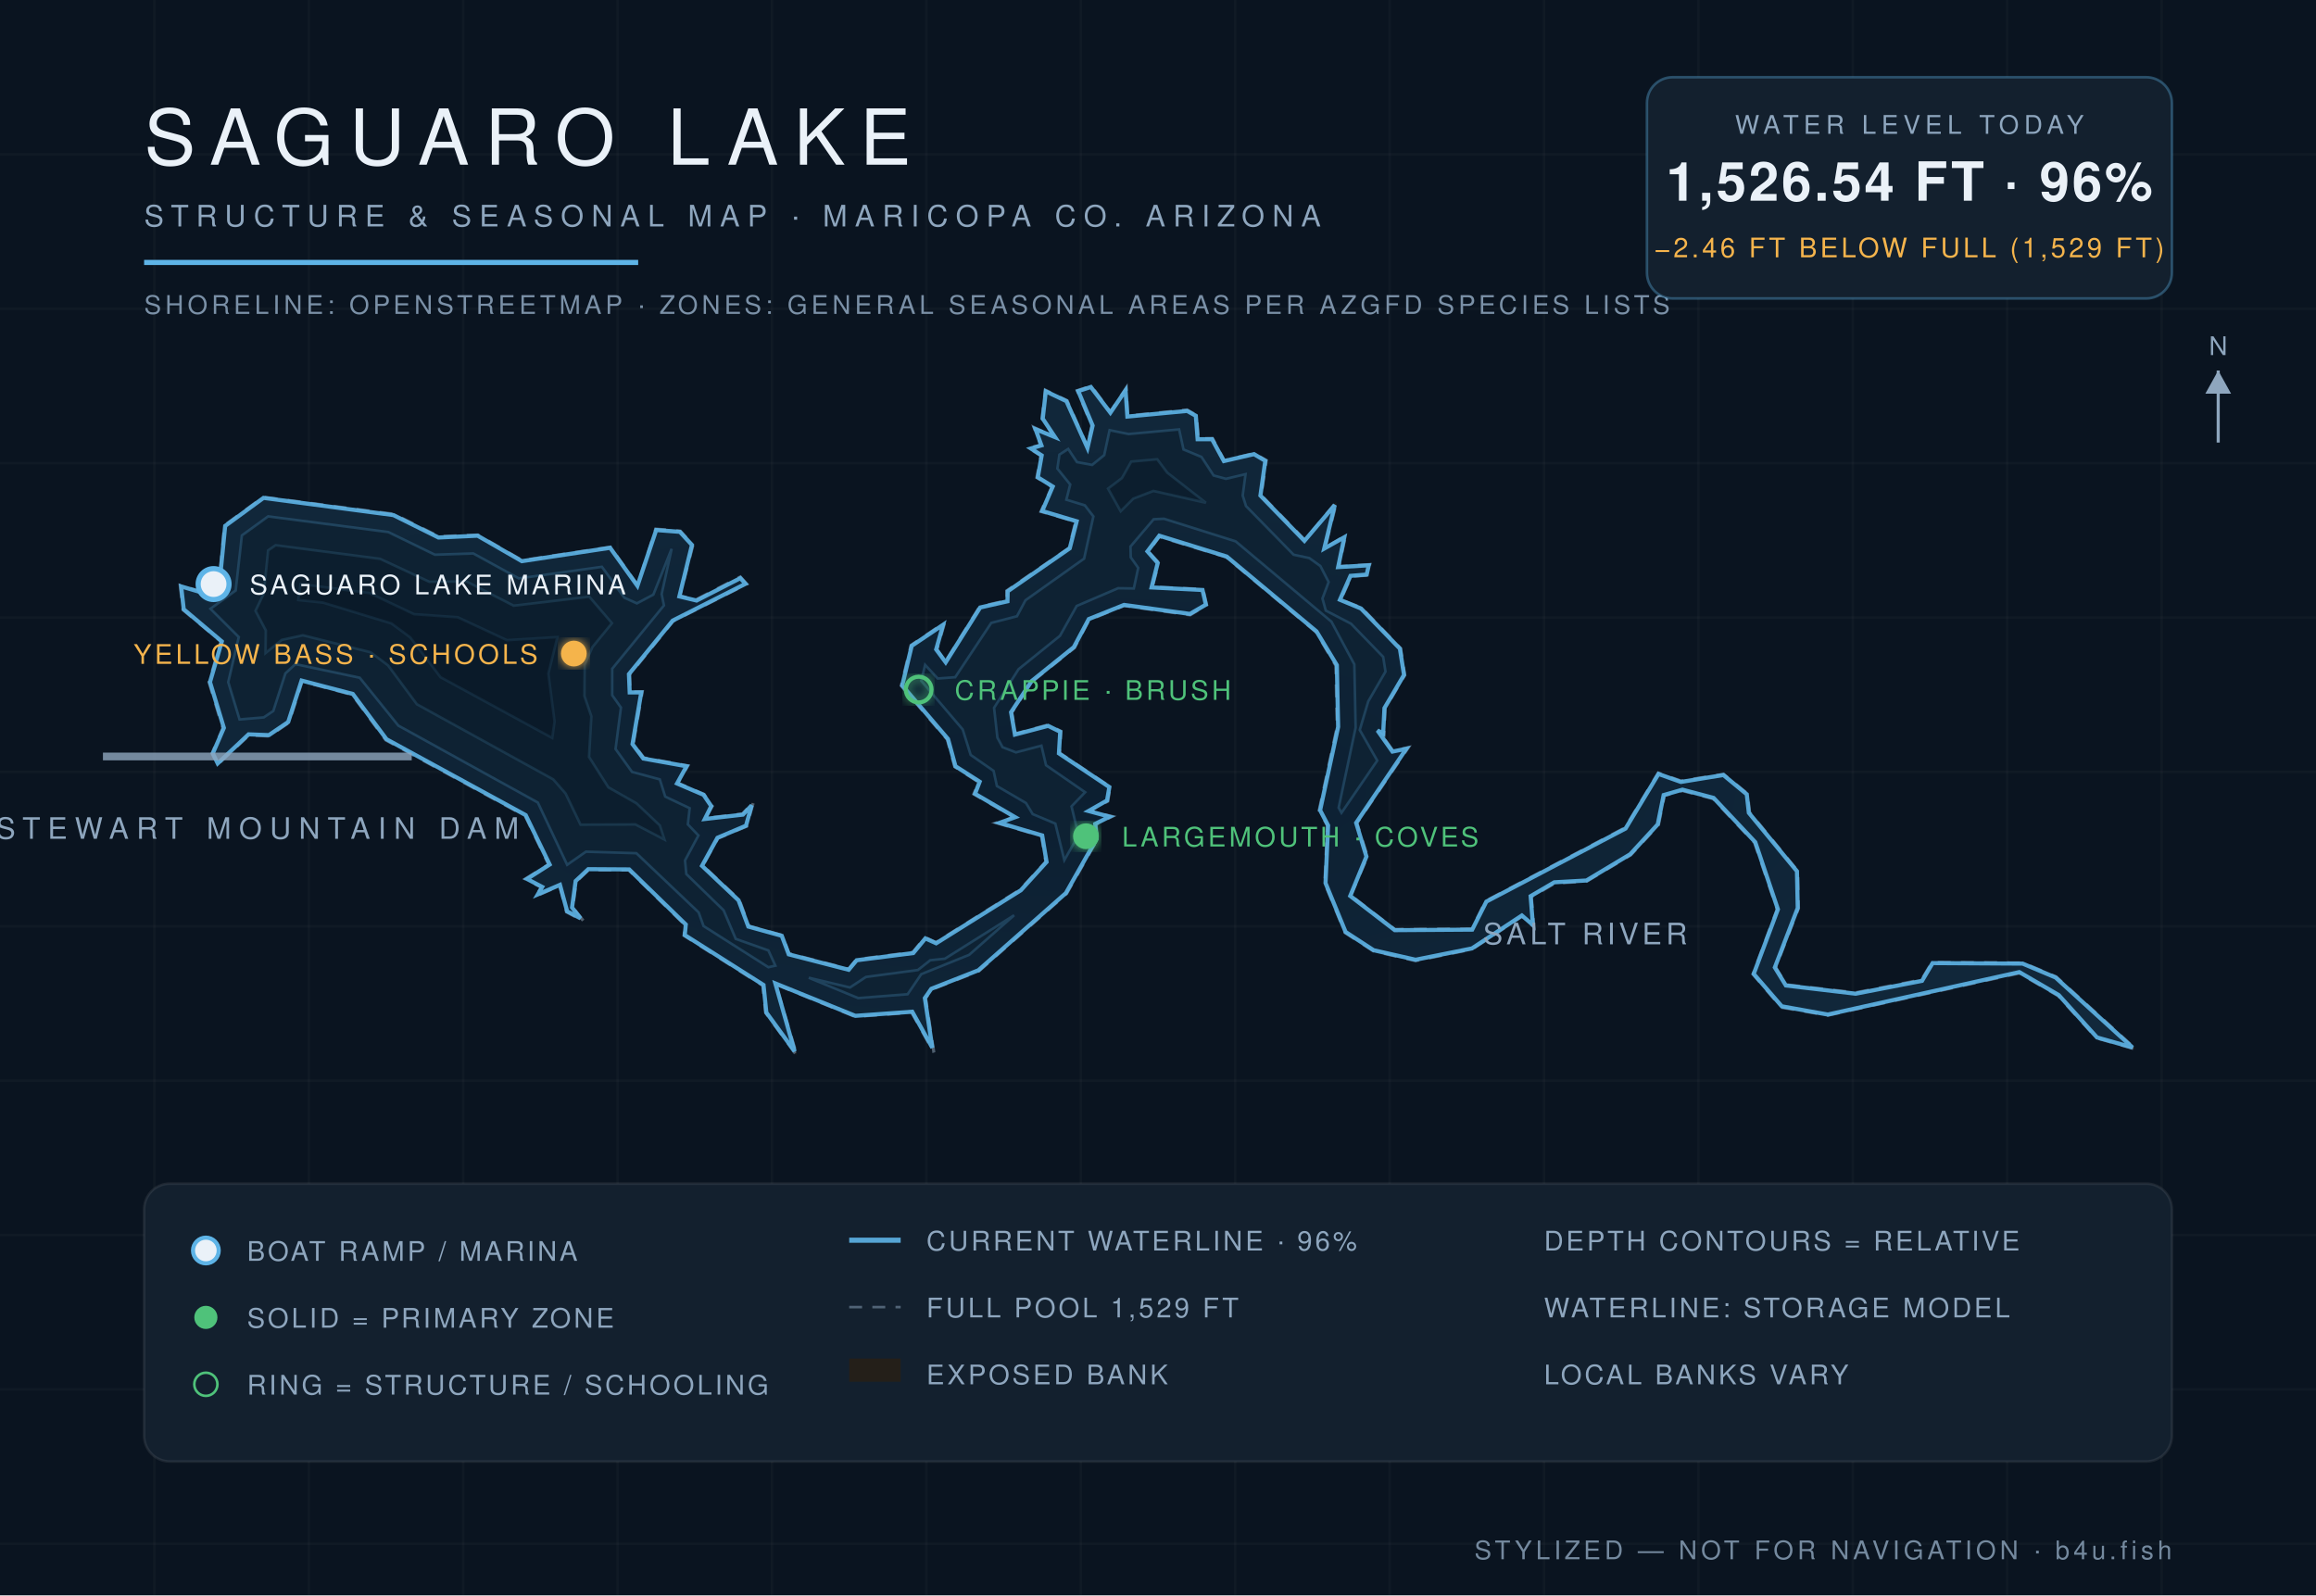
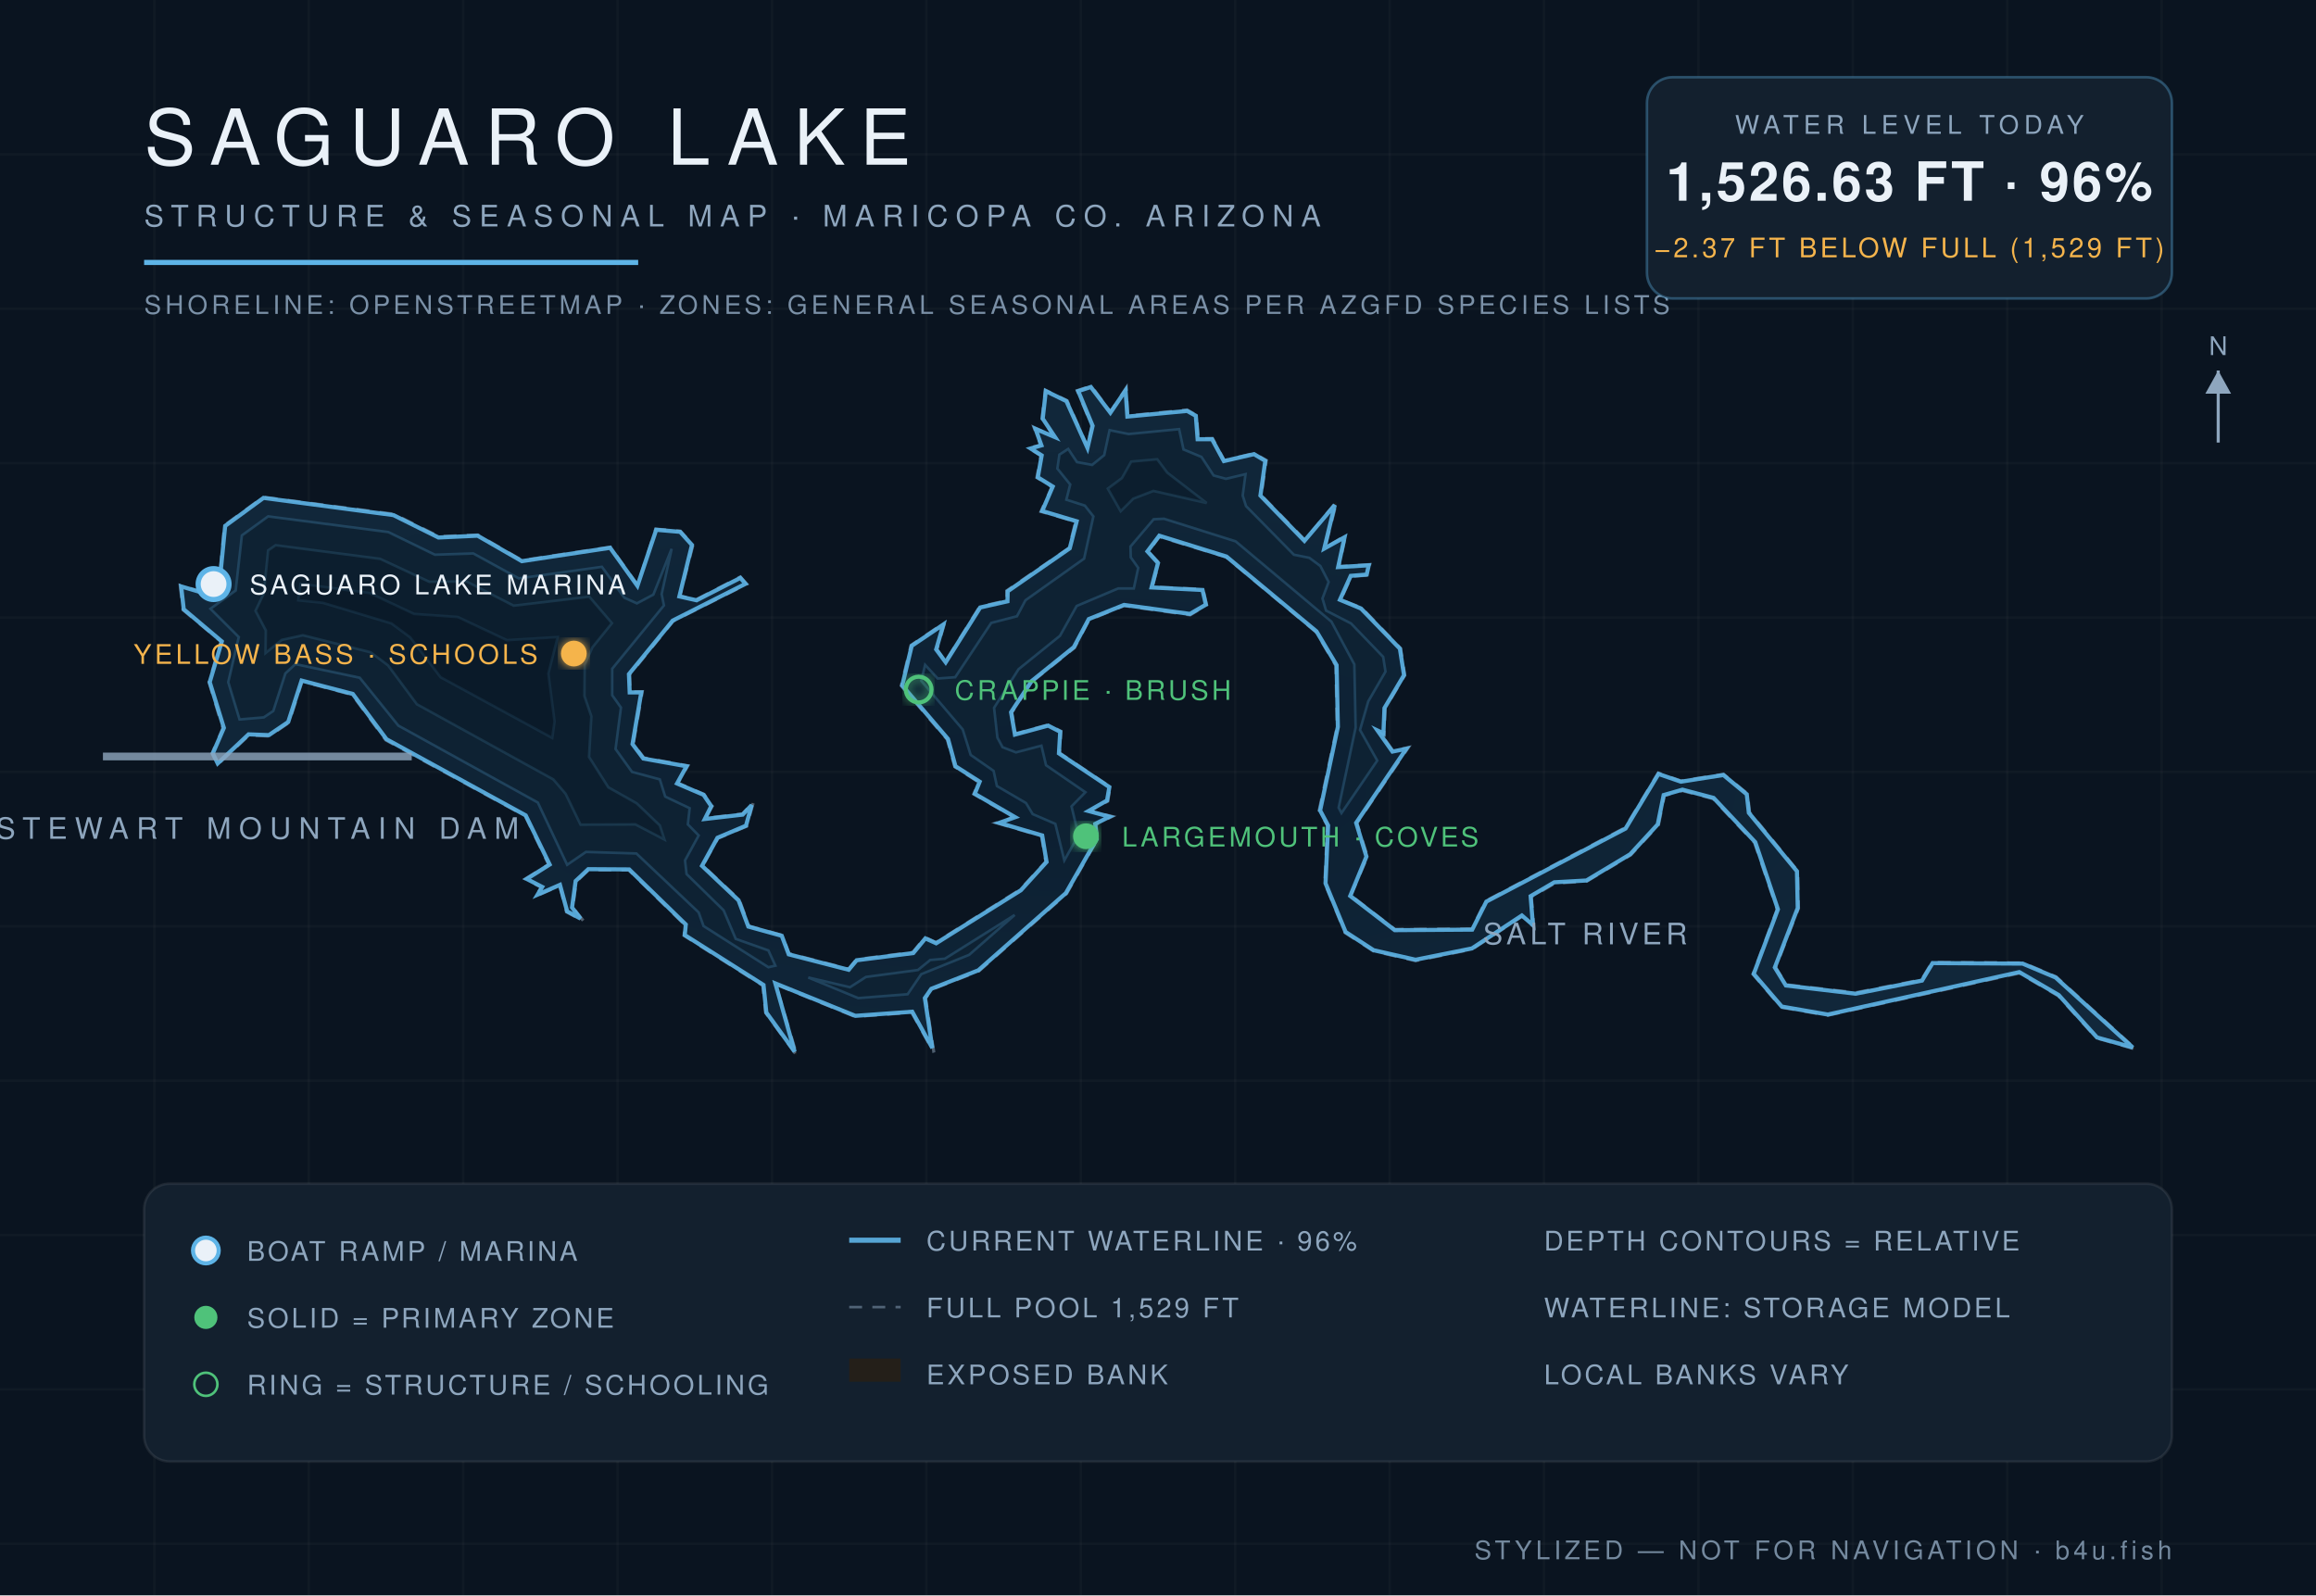
<svg xmlns="http://www.w3.org/2000/svg" viewBox="0 0 900 620" font-family="Helvetica,Arial,sans-serif">
  <defs>
    <radialGradient id="wg" cx="45%" cy="60%" r="80%">
      <stop offset="0%" stop-color="#0c1f31" />
      <stop offset="55%" stop-color="#102639" />
      <stop offset="100%" stop-color="#13293c" />
    </radialGradient>
    <filter id="glow">
      <feGaussianBlur stdDeviation="2.2" result="b" />
      <feMerge>
        <feMergeNode in="b" />
        <feMergeNode in="SourceGraphic" />
      </feMerge>
    </filter>
  </defs>
  <rect width="900" height="620" fill="#0a1420" />
  <g stroke="#ffffff" stroke-opacity="0.025">
    <line x1="60" y1="0" x2="60" y2="620" />
    <line x1="120" y1="0" x2="120" y2="620" />
    <line x1="180" y1="0" x2="180" y2="620" />
    <line x1="240" y1="0" x2="240" y2="620" />
    <line x1="300" y1="0" x2="300" y2="620" />
    <line x1="360" y1="0" x2="360" y2="620" />
    <line x1="420" y1="0" x2="420" y2="620" />
    <line x1="480" y1="0" x2="480" y2="620" />
    <line x1="540" y1="0" x2="540" y2="620" />
    <line x1="600" y1="0" x2="600" y2="620" />
    <line x1="660" y1="0" x2="660" y2="620" />
    <line x1="720" y1="0" x2="720" y2="620" />
    <line x1="780" y1="0" x2="780" y2="620" />
    <line x1="840" y1="0" x2="840" y2="620" />
    <line x1="0" y1="60" x2="900" y2="60" />
    <line x1="0" y1="120" x2="900" y2="120" />
    <line x1="0" y1="180" x2="900" y2="180" />
    <line x1="0" y1="240" x2="900" y2="240" />
    <line x1="0" y1="300" x2="900" y2="300" />
    <line x1="0" y1="360" x2="900" y2="360" />
    <line x1="0" y1="420" x2="900" y2="420" />
    <line x1="0" y1="480" x2="900" y2="480" />
    <line x1="0" y1="540" x2="900" y2="540" />
    <line x1="0" y1="600" x2="900" y2="600" />
  </g>
  <path d="M 524.9,348.0 L 531.4,332.9 L 527.3,319.9 L 547.3,290.5 L 541.3,291.8 L 535.6,283.8 L 537.8,285.6 L 538.3,275.3 L 545.9,262.4 L 544.3,252.0 L 529.1,236.2 L 521.0,233.1 L 525.1,224.0 L 531.3,223.6 L 532.3,219.4 L 520.3,220.2 L 522.9,208.1 L 514.9,213.0 L 519.4,195.0 L 507.1,209.9 L 490.1,192.5 L 492.1,178.9 L 487.3,176.2 L 475.8,179.0 L 471.2,170.4 L 465.7,170.5 L 465.0,161.4 L 461.3,159.3 L 438.2,161.6 L 437.7,150.7 L 431.5,160.1 L 424.1,150.0 L 418.6,151.8 L 424.3,165.5 L 422.6,173.8 L 414.7,155.7 L 406.2,151.6 L 404.9,162.7 L 409.7,169.8 L 401.8,166.1 L 404.4,173.0 L 399.7,174.1 L 404.5,177.1 L 402.9,185.6 L 408.8,189.2 L 404.5,198.8 L 418.0,202.7 L 415.4,213.0 L 391.2,229.6 L 391.3,233.4 L 380.7,235.8 L 367.4,257.2 L 364.1,252.4 L 367.1,242.0 L 354.0,250.8 L 350.2,266.5 L 368.1,287.4 L 371.0,298.0 L 380.4,304.0 L 378.4,308.6 L 394.2,317.7 L 387.2,319.8 L 404.7,324.9 L 406.4,334.9 L 396.5,345.7 L 363.7,366.3 L 359.5,364.3 L 354.7,370.1 L 332.8,372.9 L 329.8,376.6 L 306.6,370.6 L 304.0,363.5 L 291.0,359.9 L 287.3,349.7 L 273.1,336.4 L 279.0,325.8 L 290.2,321.1 L 292.8,311.7 L 288.5,316.3 L 274.1,318.0 L 276.8,313.3 L 273.6,308.7 L 263.4,304.3 L 267.3,297.6 L 250.2,294.5 L 246.1,289.1 L 249.6,268.8 L 244.9,268.9 L 244.7,262.2 L 261.6,241.4 L 290.2,227.0 L 287.7,224.2 L 270.6,233.0 L 264.2,231.6 L 269.3,211.8 L 264.4,206.4 L 254.8,205.6 L 247.8,227.4 L 237.2,212.6 L 202.9,217.8 L 185.7,207.9 L 170.5,208.5 L 153.0,199.8 L 102.3,193.2 L 87.2,204.2 L 85.1,226.5 L 78.8,230.1 L 70.0,227.5 L 71.1,237.0 L 85.9,249.3 L 81.2,265.1 L 86.6,283.0 L 82.4,292.8 L 84.5,297.2 L 96.8,285.7 L 104.6,286.1 L 112.3,280.8 L 117.4,264.8 L 136.9,270.0 L 149.9,287.6 L 204.1,317.1 L 213.2,336.0 L 204.1,341.6 L 210.4,344.9 L 208.0,348.4 L 217.5,344.2 L 220.1,354.4 L 226.8,358.0 L 222.6,352.7 L 223.9,342.7 L 228.7,338.1 L 244.3,338.1 L 266.2,359.5 L 265.8,363.6 L 296.4,383.0 L 297.5,393.6 L 309.7,410.3 L 301.4,382.5 L 332.3,395.1 L 354.3,393.5 L 362.9,409.0 L 359.7,387.9 L 362.2,384.5 L 380.4,377.4 L 414.5,347.3 L 426.5,326.1 L 425.9,320.4 L 432.2,317.3 L 423.3,315.2 L 430.5,311.4 L 431.4,305.8 L 411.7,292.6 L 412.3,284.2 L 407.3,281.7 L 394.6,285.2 L 393.2,276.9 L 401.1,264.9 L 417.6,251.7 L 423.2,240.9 L 436.8,235.4 L 462.5,239.0 L 468.9,235.1 L 467.5,229.0 L 447.8,228.1 L 450.3,218.7 L 446.2,214.4 L 450.5,208.6 L 476.5,216.5 L 511.4,245.6 L 519.1,258.7 L 519.6,282.5 L 512.6,315.0 L 515.8,320.8 L 514.8,343.3 L 522.7,362.5 L 533.7,369.6 L 550.1,373.4 L 572.1,368.9 L 591.5,356.1 L 596.1,360.3 L 595.1,348.6 L 604.1,343.3 L 616.6,342.5 L 633.7,332.3 L 644.5,320.6 L 646.8,309.2 L 653.8,307.3 L 665.7,310.4 L 681.8,327.5 L 690.6,353.4 L 681.2,378.6 L 692.2,391.5 L 710.3,394.6 L 784.7,378.2 L 799.8,387.0 L 814.7,403.4 L 830.0,407.8 L 799.0,379.6 L 786.1,374.2 L 750.8,374.0 L 746.7,380.8 L 721.1,385.8 L 694.2,382.7 L 690.0,376.0 L 698.9,353.0 L 698.6,338.5 L 679.9,315.7 L 679.1,308.5 L 669.8,300.9 L 653.2,303.5 L 644.4,300.4 L 631.5,321.7 L 577.3,350.2 L 572.0,361.0 L 542.0,361.2 L 524.9,348.0 Z" fill="#241f19" fill-opacity="0.9" stroke="#8ea6be" stroke-opacity="0.5" stroke-width="1.2" stroke-dasharray="5 4" />
-   <path d="M 524.7,348.2 L 542.0,361.5 L 572.1,361.3 L 577.6,350.4 L 631.7,322.0 L 644.5,300.8 L 653.2,303.9 L 669.7,301.2 L 678.8,308.7 L 679.6,315.9 L 698.3,338.6 L 698.6,352.9 L 689.7,376.0 L 694.0,383.0 L 721.1,386.2 L 746.9,381.2 L 751.0,374.3 L 786.0,374.5 L 798.8,379.9 L 828.7,407.1 L 814.9,403.2 L 800.0,386.7 L 784.7,377.8 L 710.3,394.3 L 692.4,391.1 L 681.5,378.5 L 690.9,353.4 L 682.1,327.3 L 665.9,310.1 L 653.8,306.9 L 646.5,309.0 L 644.2,320.4 L 633.5,332.0 L 616.5,342.2 L 604.0,342.9 L 594.8,348.3 L 595.7,359.5 L 591.4,355.8 L 572.0,368.6 L 550.1,373.0 L 533.8,369.3 L 522.9,362.2 L 515.1,343.2 L 516.1,320.8 L 513.0,314.9 L 520.0,282.5 L 519.5,258.5 L 511.6,245.4 L 476.7,216.3 L 450.5,208.2 L 445.9,214.3 L 449.9,218.8 L 447.5,228.3 L 467.3,229.3 L 468.6,235.0 L 462.4,238.6 L 436.8,235.1 L 423.1,240.6 L 417.3,251.5 L 400.9,264.7 L 392.9,276.8 L 394.4,285.5 L 407.3,282.1 L 412.0,284.4 L 411.5,292.8 L 431.1,305.9 L 430.2,311.1 L 423.0,315.2 L 431.2,317.4 L 425.6,320.2 L 426.1,326.1 L 414.2,347.1 L 380.2,377.1 L 361.9,384.3 L 359.4,387.9 L 362.3,407.2 L 354.5,393.2 L 332.4,394.8 L 301.3,382.2 L 308.8,408.6 L 297.8,393.5 L 296.7,382.8 L 266.1,363.4 L 266.5,359.3 L 244.5,337.9 L 228.6,337.8 L 223.7,342.4 L 222.3,352.7 L 225.6,356.9 L 220.4,354.2 L 217.6,343.9 L 209.0,347.6 L 210.7,344.7 L 204.8,341.6 L 213.6,336.0 L 204.3,316.8 L 150.2,287.3 L 137.1,269.7 L 117.2,264.5 L 112.0,280.6 L 104.5,285.7 L 96.6,285.4 L 84.6,296.7 L 82.7,292.8 L 87.0,282.9 L 81.6,265.1 L 86.2,249.3 L 71.4,236.8 L 70.4,227.9 L 78.8,230.4 L 85.3,226.7 L 87.5,204.4 L 102.4,193.5 L 152.9,200.2 L 170.4,208.9 L 185.6,208.2 L 202.8,218.1 L 237.1,212.9 L 247.7,227.7 L 255.0,206.0 L 264.2,206.7 L 268.9,211.8 L 264.0,231.8 L 270.7,233.4 L 287.7,224.7 L 289.7,226.9 L 261.4,241.2 L 244.4,262.0 L 244.7,269.1 L 249.2,269.1 L 245.8,289.2 L 250.0,294.8 L 266.8,297.8 L 263.1,304.5 L 273.4,308.9 L 276.4,313.3 L 273.9,318.3 L 288.7,316.6 L 292.1,313.0 L 289.9,320.9 L 278.8,325.6 L 272.8,336.5 L 287.0,349.9 L 290.8,360.1 L 303.8,363.7 L 306.5,370.9 L 329.8,376.9 L 332.9,373.2 L 354.9,370.4 L 359.6,364.7 L 363.8,366.6 L 396.7,346.0 L 406.7,335.0 L 405.0,324.7 L 388.4,319.8 L 394.5,317.6 L 378.9,308.5 L 380.7,303.8 L 371.3,297.8 L 368.4,287.2 L 350.6,266.4 L 354.3,251.0 L 366.5,242.8 L 363.8,252.4 L 367.5,257.4 L 380.9,236.1 L 391.5,233.7 L 391.6,229.8 L 415.7,213.1 L 418.4,202.6 L 405.0,198.6 L 409.1,189.1 L 403.3,185.5 L 404.8,177.0 L 400.6,174.3 L 404.7,173.1 L 402.4,166.8 L 410.0,169.9 L 405.2,162.7 L 406.4,152.1 L 414.4,155.9 L 422.6,174.1 L 424.6,165.4 L 419.0,152.0 L 423.9,150.4 L 431.5,160.4 L 437.4,151.7 L 438.1,161.9 L 461.3,159.7 L 464.7,161.6 L 465.4,170.7 L 471.0,170.7 L 475.6,179.2 L 487.3,176.5 L 491.7,179.1 L 489.8,192.6 L 506.9,210.2 L 518.7,196.3 L 514.6,213.2 L 522.4,208.8 L 520.0,220.4 L 531.9,219.7 L 531.1,223.3 L 524.8,223.8 L 520.7,233.1 L 528.9,236.5 L 544.0,252.1 L 545.6,262.3 L 538.0,275.2 L 537.5,285.0 L 535.3,283.9 L 541.1,292.1 L 546.5,291.0 L 527.0,319.8 L 531.0,332.9 L 524.7,348.2 Z" fill="url(#wg)" stroke="#5eb4e7" stroke-opacity="0.9" stroke-width="1.6" />
-   <path d="M 81.8,236.6 L 91.6,229.5 L 94.0,208.1 L 104.2,200.7 L 150.9,206.8 L 169.0,215.6 L 183.9,215.1 L 201.6,224.8 L 233.9,220.3 L 242.6,232.3 L 247.5,234.5 L 253.9,231.1 L 261.0,213.3 L 257.1,230.9 L 258.0,235.3 L 237.9,259.9 L 237.9,270.2 L 241.3,275.0 L 239.2,291.1 L 245.6,300.0 L 256.4,302.9 L 258.5,309.6 L 268.0,314.1 L 267.3,320.4 L 271.4,324.7 L 266.2,334.4 L 266.7,339.7 L 281.2,353.8 L 285.9,364.9 L 298.6,369.4 L 301.3,375.3 L 298.6,375.9 L 273.4,359.9 L 271.5,354.6 L 247.3,331.6 L 227.7,331.0 L 220.4,336.1 L 209.0,311.9 L 154.8,282.0 L 139.8,263.4 L 114.8,258.1 L 110.9,261.7 L 106.2,276.3 L 102.5,278.8 L 93.1,279.6 L 88.7,265.1 L 92.8,247.6 L 81.8,236.6 Z" fill="#0e2233" stroke="#5eb4e7" stroke-opacity="0.22" stroke-width="1" />
-   <path d="M 314.3,380.0 L 330.3,383.8 L 336.5,379.7 L 356.7,377.0 L 361.5,373.2 L 367.2,372.6 L 394.1,355.7 L 376.6,371.1 L 358.0,378.6 L 352.7,386.4 L 333.5,387.9 L 314.3,380.0 Z" fill="#0e2233" stroke="#5eb4e7" stroke-opacity="0.22" stroke-width="1" />
-   <path d="M 413.6,334.3 L 410.1,320.1 L 401.3,316.4 L 398.7,312.1 L 387.4,305.5 L 386.1,299.6 L 377.2,293.4 L 374.1,283.5 L 358.0,264.6 L 359.5,258.4 L 364.4,263.7 L 371.2,263.2 L 385.2,242.1 L 395.2,239.5 L 398.5,233.3 L 421.3,217.1 L 424.9,200.7 L 421.6,196.4 L 414.4,194.2 L 415.9,188.3 L 410.9,182.1 L 411.7,176.7 L 415.1,174.5 L 418.5,179.6 L 424.4,180.7 L 429.1,176.9 L 431.2,167.2 L 438.6,168.7 L 458.2,166.9 L 459.9,174.7 L 466.9,177.6 L 471.6,184.8 L 476.4,186.1 L 484.0,184.3 L 482.9,192.6 L 484.2,196.7 L 502.7,215.6 L 508.8,216.9 L 513.1,220.0 L 516.3,226.2 L 513.9,232.6 L 515.2,237.3 L 525.0,242.4 L 537.5,255.3 L 538.4,261.0 L 531.7,272.6 L 528.4,283.7 L 535.2,295.6 L 521.3,315.9 L 520.2,313.9 L 526.8,282.8 L 526.3,258.2 L 517.4,241.6 L 480.2,210.4 L 452.3,201.6 L 448.3,201.8 L 439.3,212.4 L 439.4,216.6 L 442.3,220.7 L 440.6,228.7 L 434.5,228.6 L 418.4,235.5 L 411.9,247.1 L 395.8,260.1 L 386.3,275.1 L 387.6,286.7 L 389.6,290.4 L 394.8,292.4 L 404.7,289.8 L 406.5,297.4 L 421.7,307.9 L 416.4,313.4 L 419.1,324.6 L 413.6,334.3 Z" fill="#0e2233" stroke="#5eb4e7" stroke-opacity="0.22" stroke-width="1" />
-   <path d="M 103.2,253.8 L 103.3,245.0 L 99.3,237.4 L 102.5,230.7 L 104.2,213.9 L 107.1,211.9 L 147.7,217.2 L 166.8,226.1 L 181.3,226.0 L 199.6,235.4 L 229.0,231.9 L 237.8,242.2 L 230.2,251.5 L 227.2,258.3 L 227.1,270.5 L 229.8,278.4 L 228.9,294.2 L 236.4,306.0 L 247.3,312.2 L 256.4,320.8 L 258.2,326.3 L 246.9,320.4 L 225.6,320.5 L 219.8,308.4 L 215.0,302.9 L 162.0,273.7 L 150.8,258.6 L 144.0,253.5 L 117.7,246.9 L 109.5,248.7 L 103.2,253.8 Z" fill="#0c1e2e" stroke="#5eb4e7" stroke-opacity="0.15" stroke-width="1" />
-   <path d="M 435.5,198.7 L 430.6,189.9 L 436.0,185.8 L 439.6,179.4 L 449.7,178.5 L 453.6,183.7 L 468.6,195.4 L 448.2,190.8 L 440.4,193.8 L 435.5,198.7 Z" fill="#0c1e2e" stroke="#5eb4e7" stroke-opacity="0.15" stroke-width="1" />
-   <path d="M 115.9,233.2 L 116.8,227.0 L 143.6,230.5 L 160.9,238.7 L 177.9,239.9 L 197.0,248.8 L 216.6,247.6 L 213.1,261.8 L 215.5,280.4 L 214.6,286.8 L 171.2,263.2 L 159.4,247.7 L 152.1,242.3 L 125.5,234.2 L 115.9,233.2 Z" fill="#0a1a29" stroke="#5eb4e7" stroke-opacity="0.1" stroke-width="1" />
+   <path d="M 524.7,348.2 L 542.0,361.5 L 572.1,361.3 L 577.6,350.4 L 631.7,322.0 L 644.5,300.8 L 653.2,303.8 L 669.7,301.2 L 678.8,308.7 L 679.6,315.9 L 698.3,338.6 L 698.6,352.9 L 689.7,376.0 L 694.0,383.0 L 721.1,386.2 L 746.9,381.1 L 751.0,374.3 L 786.0,374.5 L 798.8,379.9 L 828.8,407.1 L 814.9,403.2 L 800.0,386.7 L 784.7,377.8 L 710.3,394.3 L 692.4,391.2 L 681.5,378.5 L 690.9,353.4 L 682.1,327.3 L 665.9,310.1 L 653.8,306.9 L 646.5,309.0 L 644.2,320.4 L 633.5,332.0 L 616.5,342.2 L 604.0,342.9 L 594.8,348.3 L 595.7,359.5 L 591.4,355.8 L 572.0,368.6 L 550.1,373.0 L 533.8,369.3 L 522.9,362.2 L 515.1,343.3 L 516.1,320.8 L 513.0,315.0 L 519.9,282.5 L 519.4,258.5 L 511.6,245.4 L 476.6,216.3 L 450.5,208.2 L 445.9,214.3 L 450.0,218.8 L 447.5,228.3 L 467.3,229.3 L 468.6,235.0 L 462.4,238.6 L 436.8,235.1 L 423.1,240.6 L 417.3,251.5 L 400.9,264.7 L 392.9,276.8 L 394.4,285.5 L 407.3,282.0 L 412.0,284.4 L 411.5,292.8 L 431.1,305.9 L 430.2,311.1 L 423.0,315.2 L 431.2,317.4 L 425.6,320.2 L 426.2,326.1 L 414.2,347.1 L 380.2,377.1 L 361.9,384.3 L 359.4,387.9 L 362.3,407.3 L 354.5,393.2 L 332.4,394.8 L 301.3,382.2 L 308.8,408.7 L 297.8,393.5 L 296.7,382.8 L 266.1,363.4 L 266.5,359.3 L 244.5,337.9 L 228.6,337.8 L 223.7,342.4 L 222.3,352.7 L 225.6,357.0 L 220.4,354.2 L 217.6,343.9 L 208.9,347.7 L 210.7,344.7 L 204.7,341.6 L 213.6,336.0 L 204.3,316.9 L 150.2,287.3 L 137.1,269.7 L 117.2,264.5 L 112.0,280.6 L 104.5,285.7 L 96.6,285.4 L 84.6,296.7 L 82.7,292.8 L 87.0,282.9 L 81.5,265.1 L 86.2,249.3 L 71.4,236.8 L 70.4,227.9 L 78.8,230.4 L 85.3,226.7 L 87.5,204.4 L 102.4,193.5 L 152.9,200.2 L 170.4,208.9 L 185.6,208.2 L 202.8,218.1 L 237.1,212.9 L 247.7,227.7 L 255.0,205.9 L 264.3,206.7 L 268.9,211.8 L 264.0,231.8 L 270.7,233.3 L 287.7,224.6 L 289.7,226.9 L 261.4,241.2 L 244.4,262.0 L 244.7,269.1 L 249.2,269.1 L 245.8,289.2 L 250.0,294.8 L 266.8,297.8 L 263.1,304.5 L 273.4,308.9 L 276.4,313.3 L 273.9,318.3 L 288.6,316.6 L 292.1,312.9 L 289.9,320.9 L 278.8,325.6 L 272.8,336.5 L 287.0,349.9 L 290.8,360.1 L 303.8,363.7 L 306.5,370.9 L 329.8,376.9 L 332.9,373.2 L 354.9,370.4 L 359.6,364.7 L 363.8,366.6 L 396.7,346.0 L 406.7,335.0 L 405.0,324.7 L 388.3,319.8 L 394.5,317.6 L 378.8,308.5 L 380.7,303.8 L 371.3,297.8 L 368.4,287.2 L 350.6,266.4 L 354.3,251.0 L 366.6,242.7 L 363.8,252.4 L 367.5,257.4 L 380.9,236.1 L 391.5,233.7 L 391.6,229.8 L 415.7,213.1 L 418.4,202.6 L 405.0,198.6 L 409.1,189.1 L 403.3,185.5 L 404.8,177.0 L 400.5,174.3 L 404.7,173.1 L 402.4,166.7 L 410.0,169.9 L 405.2,162.7 L 406.4,152.0 L 414.4,155.9 L 422.6,174.1 L 424.6,165.5 L 419.0,152.0 L 423.9,150.4 L 431.5,160.4 L 437.4,151.7 L 438.1,161.9 L 461.3,159.7 L 464.7,161.6 L 465.4,170.7 L 471.0,170.7 L 475.6,179.2 L 487.3,176.5 L 491.7,179.1 L 489.8,192.6 L 506.9,210.2 L 518.7,196.3 L 514.6,213.2 L 522.5,208.8 L 520.0,220.4 L 531.9,219.7 L 531.1,223.3 L 524.9,223.8 L 520.7,233.1 L 528.9,236.5 L 544.0,252.1 L 545.6,262.4 L 538.0,275.2 L 537.6,285.0 L 535.3,283.9 L 541.1,292.1 L 546.5,291.0 L 527.0,319.8 L 531.0,332.9 L 524.7,348.2 Z" fill="url(#wg)" stroke="#5eb4e7" stroke-opacity="0.9" stroke-width="1.6" />
+   <path d="M 81.8,236.6 L 91.6,229.5 L 94.0,208.1 L 104.2,200.7 L 150.9,206.8 L 169.0,215.6 L 183.9,215.1 L 201.6,224.8 L 233.9,220.3 L 242.6,232.3 L 247.5,234.5 L 253.9,231.1 L 261.0,213.3 L 257.1,230.9 L 258.0,235.3 L 237.9,259.9 L 237.9,270.2 L 241.3,275.0 L 239.2,291.1 L 245.6,300.0 L 256.4,302.9 L 258.5,309.6 L 268.0,314.1 L 267.3,320.4 L 271.5,324.7 L 266.2,334.4 L 266.8,339.7 L 281.2,353.8 L 285.9,364.9 L 298.6,369.4 L 301.3,375.3 L 298.6,375.9 L 273.4,359.9 L 271.5,354.6 L 247.3,331.7 L 227.7,331.1 L 220.4,336.1 L 209.0,311.9 L 154.8,282.0 L 139.8,263.4 L 114.8,258.1 L 110.9,261.7 L 106.2,276.3 L 102.5,278.8 L 93.1,279.6 L 88.7,265.1 L 92.8,247.6 L 81.8,236.6 Z" fill="#0e2233" stroke="#5eb4e7" stroke-opacity="0.22" stroke-width="1" />
+   <path d="M 314.1,379.9 L 330.3,383.7 L 336.5,379.7 L 356.7,377.0 L 361.5,373.1 L 367.2,372.6 L 394.3,355.6 L 376.6,371.1 L 358.0,378.6 L 352.7,386.4 L 333.5,387.9 L 314.1,379.9 Z" fill="#0e2233" stroke="#5eb4e7" stroke-opacity="0.22" stroke-width="1" />
+   <path d="M 413.6,334.4 L 410.1,320.2 L 401.3,316.4 L 398.7,312.1 L 387.4,305.5 L 386.1,299.6 L 377.2,293.4 L 374.1,283.5 L 358.0,264.6 L 359.5,258.4 L 364.4,263.7 L 371.2,263.2 L 385.2,242.1 L 395.2,239.5 L 398.5,233.3 L 421.3,217.1 L 424.9,200.7 L 421.6,196.5 L 414.4,194.2 L 415.9,188.3 L 410.9,182.1 L 411.7,176.7 L 415.1,174.5 L 418.5,179.6 L 424.4,180.7 L 429.1,176.9 L 431.2,167.2 L 438.6,168.7 L 458.2,166.8 L 459.9,174.7 L 466.9,177.6 L 471.6,184.8 L 476.4,186.1 L 484.0,184.3 L 482.9,192.6 L 484.2,196.7 L 502.8,215.6 L 508.8,216.8 L 513.1,220.0 L 516.3,226.2 L 513.9,232.6 L 515.3,237.3 L 525.0,242.3 L 537.5,255.3 L 538.4,261.0 L 531.7,272.6 L 528.5,283.7 L 535.2,295.6 L 521.3,316.0 L 520.2,313.9 L 526.8,282.8 L 526.3,258.2 L 517.4,241.6 L 480.2,210.4 L 452.3,201.6 L 448.3,201.8 L 439.3,212.4 L 439.4,216.6 L 442.3,220.7 L 440.6,228.7 L 434.5,228.7 L 418.4,235.5 L 411.9,247.1 L 395.8,260.1 L 386.3,275.1 L 387.6,286.7 L 389.6,290.4 L 394.8,292.4 L 404.7,289.8 L 406.5,297.4 L 421.8,307.9 L 416.4,313.4 L 419.1,324.6 L 413.6,334.4 Z" fill="#0e2233" stroke="#5eb4e7" stroke-opacity="0.22" stroke-width="1" />
+   <path d="M 103.2,253.8 L 103.3,245.0 L 99.3,237.4 L 102.5,230.7 L 104.2,213.9 L 107.1,211.9 L 147.7,217.2 L 166.8,226.1 L 181.3,226.0 L 199.6,235.4 L 229.0,231.9 L 237.8,242.2 L 230.2,251.6 L 227.2,258.3 L 227.1,270.5 L 229.8,278.4 L 228.9,294.2 L 236.4,306.0 L 247.4,312.2 L 256.4,320.8 L 258.2,326.3 L 246.9,320.4 L 225.6,320.5 L 219.8,308.5 L 215.0,302.9 L 162.0,273.7 L 150.8,258.6 L 144.0,253.5 L 117.7,246.9 L 109.5,248.7 L 103.2,253.8 Z" fill="#0c1e2e" stroke="#5eb4e7" stroke-opacity="0.15" stroke-width="1" />
+   <path d="M 435.5,198.7 L 430.5,189.9 L 436.0,185.8 L 439.6,179.4 L 449.7,178.5 L 453.6,183.7 L 468.9,195.5 L 448.2,190.8 L 440.4,193.8 L 435.5,198.7 Z" fill="#0c1e2e" stroke="#5eb4e7" stroke-opacity="0.15" stroke-width="1" />
+   <path d="M 115.9,233.3 L 116.8,226.9 L 143.7,230.5 L 160.9,238.6 L 177.9,239.8 L 197.0,248.8 L 216.7,247.6 L 213.1,261.8 L 215.5,280.4 L 214.6,286.8 L 171.2,263.2 L 159.4,247.7 L 152.1,242.3 L 125.5,234.3 L 115.9,233.3 Z" fill="#0a1a29" stroke="#5eb4e7" stroke-opacity="0.1" stroke-width="1" />
  <text x="616" y="367" fill="#8ea6be" font-size="11.5" letter-spacing="1.6" text-anchor="middle">SALT RIVER</text>
  <line x1="40" y1="294" x2="160" y2="294" stroke="#8ea6be" stroke-width="3" stroke-opacity="0.8" />
  <text x="100" y="326" fill="#8ea6be" font-size="11.5" letter-spacing="3" text-anchor="middle">STEWART MOUNTAIN DAM</text>
  <circle cx="83" cy="227" r="6" fill="#eaf1f8" stroke="#5eb4e7" stroke-width="2" />
  <text x="97" y="231" fill="#eaf1f8" font-size="10.5" letter-spacing="1.2" text-anchor="start">SAGUARO LAKE MARINA</text>
  <circle cx="223" cy="254" r="5" fill="#f5b44c" filter="url(#glow)" />
  <text x="209" y="258" fill="#f5b44c" font-size="10.5" letter-spacing="1.2" text-anchor="end">YELLOW BASS · SCHOOLS</text>
  <circle cx="422" cy="325" r="5" fill="#4fc27a" filter="url(#glow)" />
  <text x="436" y="329" fill="#4fc27a" font-size="10.5" letter-spacing="1.2" text-anchor="start">LARGEMOUTH · COVES</text>
  <circle cx="357" cy="268" r="5" fill="none" stroke="#4fc27a" stroke-width="1.6" filter="url(#glow)" />
  <text x="371" y="272" fill="#4fc27a" font-size="10.5" letter-spacing="1.2" text-anchor="start">CRAPPIE · BRUSH</text>
  <text x="56" y="64" fill="#eaf1f8" font-size="30" letter-spacing="6" font-weight="300">SAGUARO LAKE</text>
  <text x="56" y="88" fill="#8ea6be" font-size="11.5" letter-spacing="3">STRUCTURE &amp; SEASONAL MAP · MARICOPA CO. ARIZONA</text>
  <line x1="56" y1="102" x2="248" y2="102" stroke="#5eb4e7" stroke-width="2" />
  <text x="56" y="122" fill="#8ea6be" font-size="10" letter-spacing="1.5" opacity="0.85">SHORELINE: OPENSTREETMAP · ZONES: GENERAL SEASONAL AREAS PER AZGFD SPECIES LISTS</text>
  <g>
    <rect x="640" y="30" width="204" height="86" rx="10" fill="#13202e" stroke="#5eb4e7" stroke-opacity="0.35" />
    <text x="742" y="52" fill="#8ea6be" font-size="10" letter-spacing="2" text-anchor="middle">WATER LEVEL TODAY</text>
-     <text x="742" y="78" fill="#eaf1f8" font-size="21" letter-spacing="1" text-anchor="middle" font-weight="600">1,526.54 FT · 96%</text>
-     <text x="742" y="100" fill="#f5b44c" font-size="10.5" letter-spacing="1.2" text-anchor="middle">−2.46 FT BELOW FULL (1,529 FT)</text>
+     <text x="742" y="78" fill="#eaf1f8" font-size="21" letter-spacing="1" text-anchor="middle" font-weight="600">1,526.63 FT · 96%</text>
+     <text x="742" y="100" fill="#f5b44c" font-size="10.5" letter-spacing="1.2" text-anchor="middle">−2.37 FT BELOW FULL (1,529 FT)</text>
  </g>
  <g font-size="10.5" letter-spacing="1.1">
    <rect x="56" y="460" width="788" height="108" rx="10" fill="#13202e" stroke="#ffffff" stroke-opacity="0.08" />
    <circle cx="80" cy="486" r="5" fill="#eaf1f8" stroke="#5eb4e7" stroke-width="1.6" />
    <text x="96" y="490" fill="#8ea6be">BOAT RAMP / MARINA</text>
    <circle cx="80" cy="512" r="4.5" fill="#4fc27a" />
    <text x="96" y="516" fill="#8ea6be">SOLID = PRIMARY ZONE</text>
    <circle cx="80" cy="538" r="4.5" fill="none" stroke="#4fc27a" />
    <text x="96" y="542" fill="#8ea6be">RING = STRUCTURE / SCHOOLING</text>
    <line x1="330" y1="482" x2="350" y2="482" stroke="#5eb4e7" stroke-opacity="0.9" stroke-width="2" />
    <text x="360" y="486" fill="#8ea6be">CURRENT WATERLINE · 96%</text>
    <line x1="330" y1="508" x2="350" y2="508" stroke="#8ea6be" stroke-opacity="0.5" stroke-dasharray="5 4" />
    <text x="360" y="512" fill="#8ea6be">FULL POOL 1,529 FT</text>
    <rect x="330" y="528" width="20" height="9" fill="#241f19" />
    <text x="360" y="538" fill="#8ea6be">EXPOSED BANK</text>
    <text x="600" y="486" fill="#8ea6be">DEPTH CONTOURS = RELATIVE</text>
    <text x="600" y="512" fill="#8ea6be">WATERLINE: STORAGE MODEL</text>
    <text x="600" y="538" fill="#8ea6be">LOCAL BANKS VARY</text>
  </g>
  <text x="844" y="606" fill="#8ea6be" font-size="10" letter-spacing="1.5" text-anchor="end" opacity="0.8">STYLIZED — NOT FOR NAVIGATION · b4u.fish</text>
  <g transform="translate(862,158)" stroke="#8ea6be" fill="#8ea6be">
    <line x1="0" y1="14" x2="0" y2="-14" stroke-width="1.2" />
    <path d="M 0,-14 l 5,9 h -10 z" stroke="none" />
    <text x="0" y="-20" font-size="10" text-anchor="middle" stroke="none">N</text>
  </g>
</svg>
